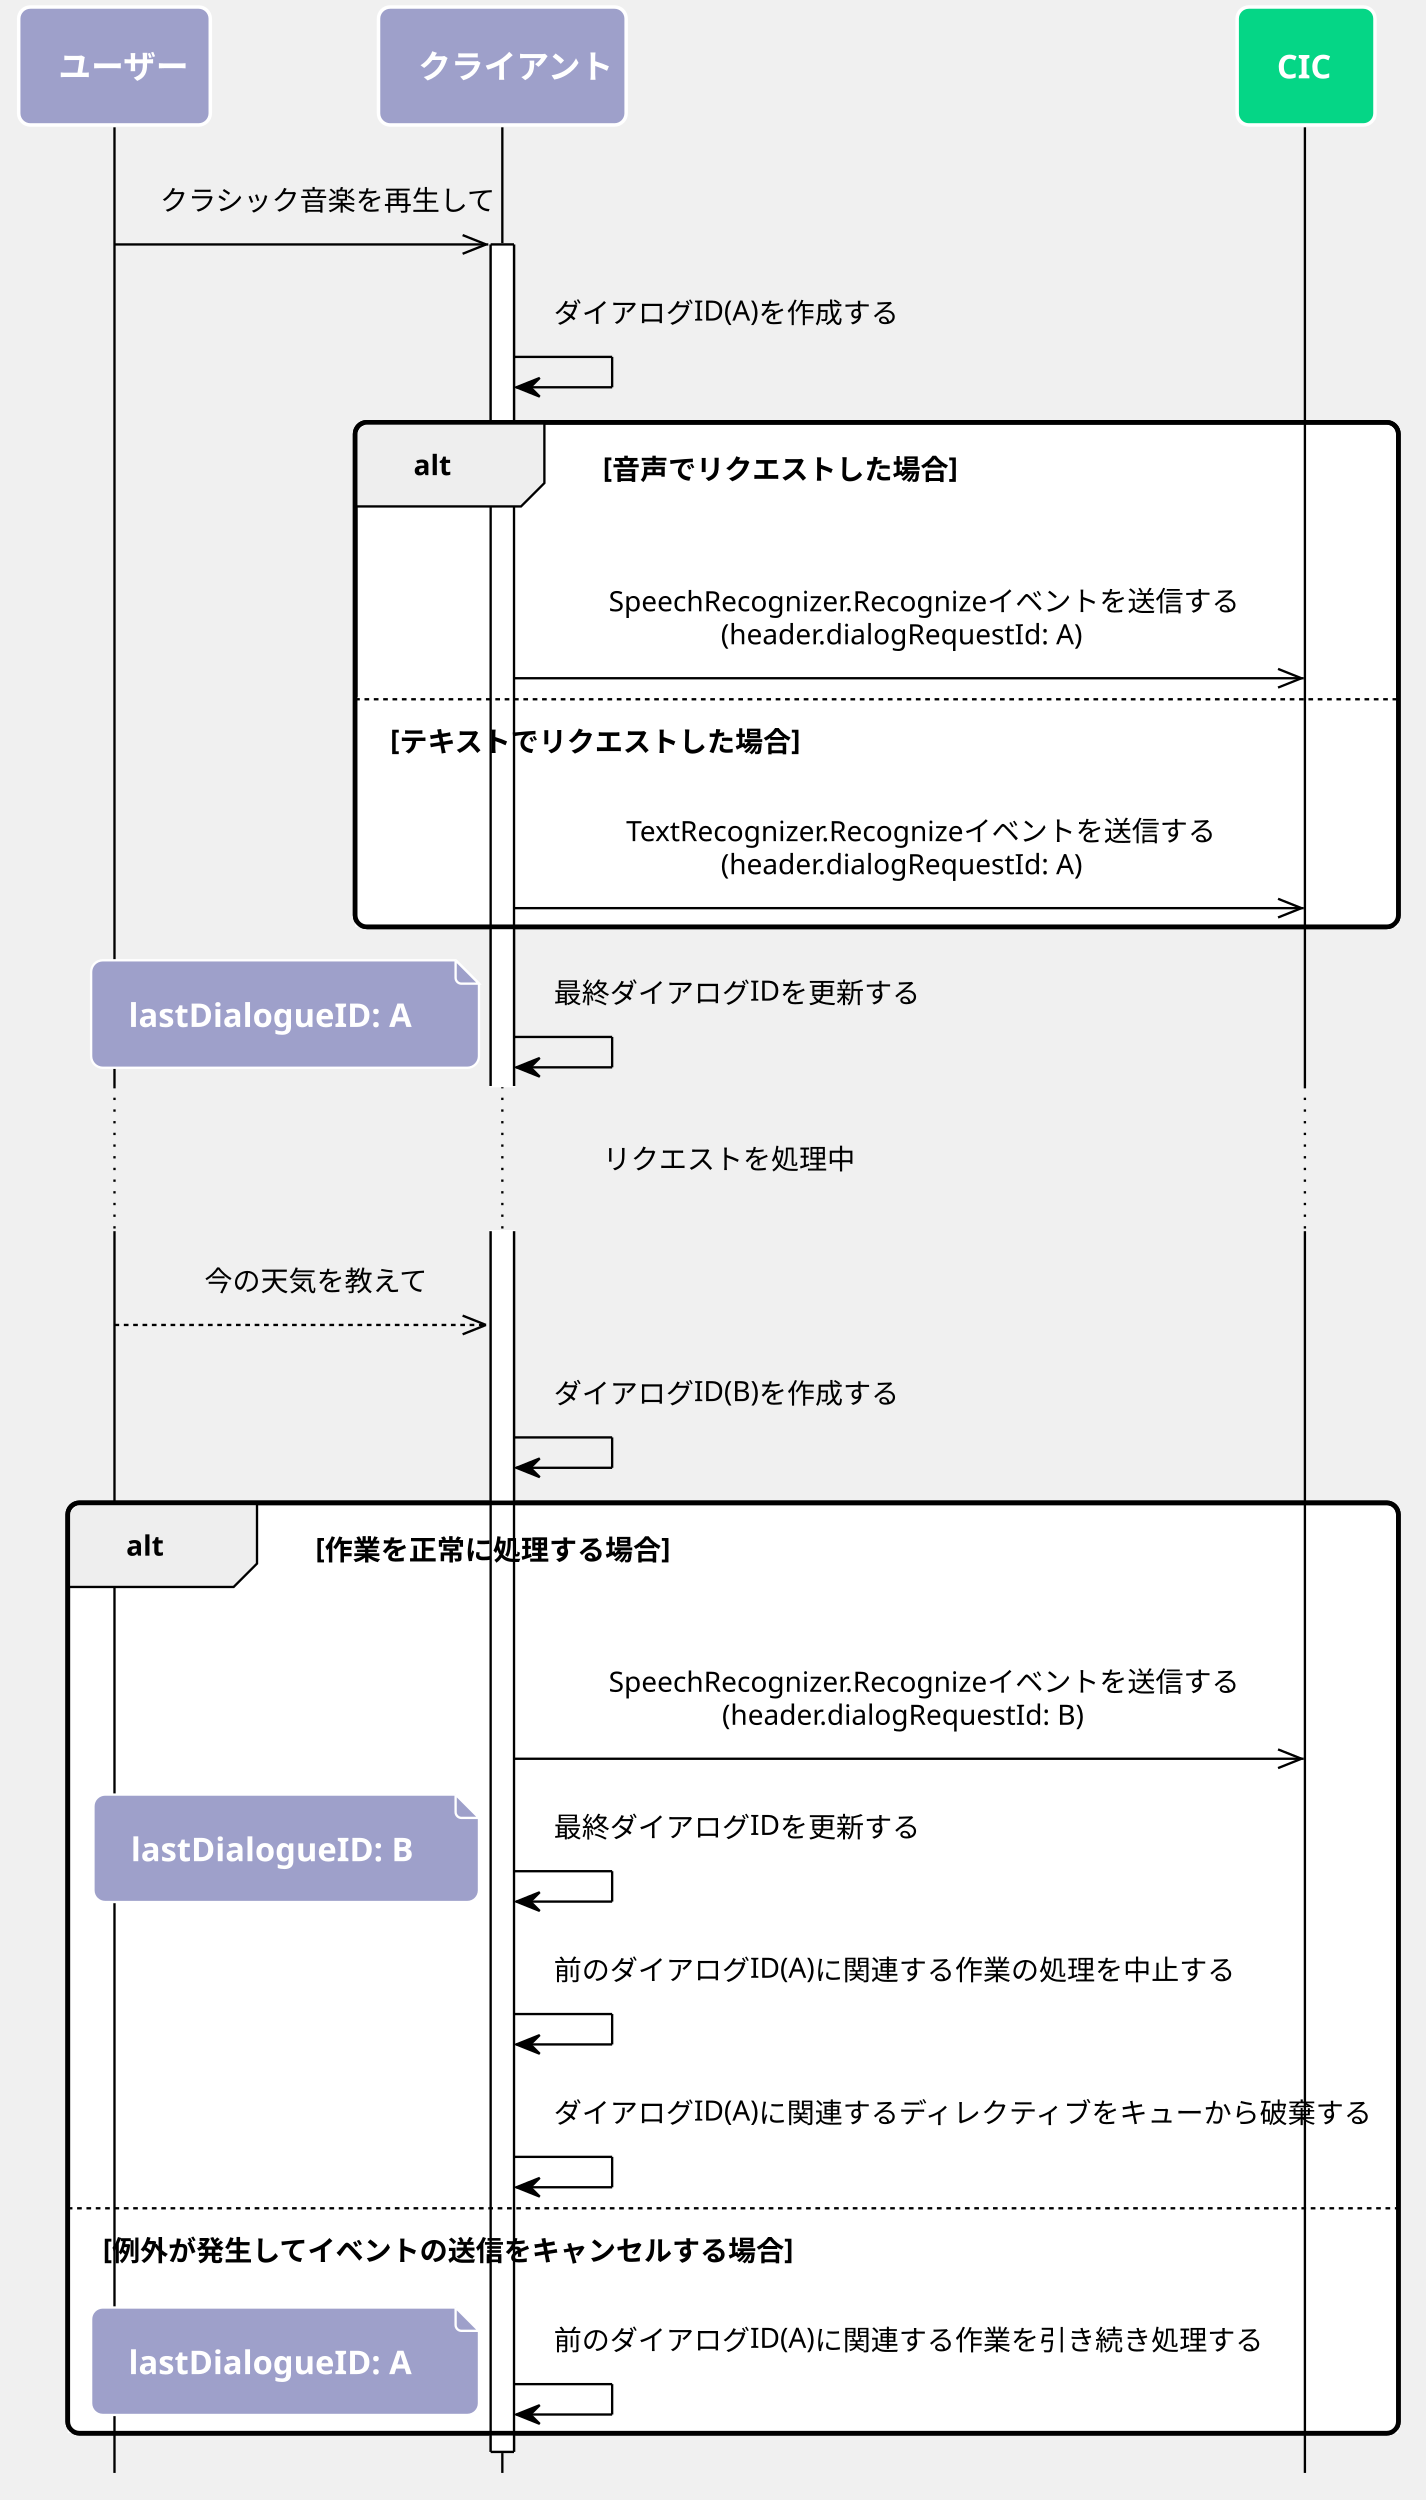
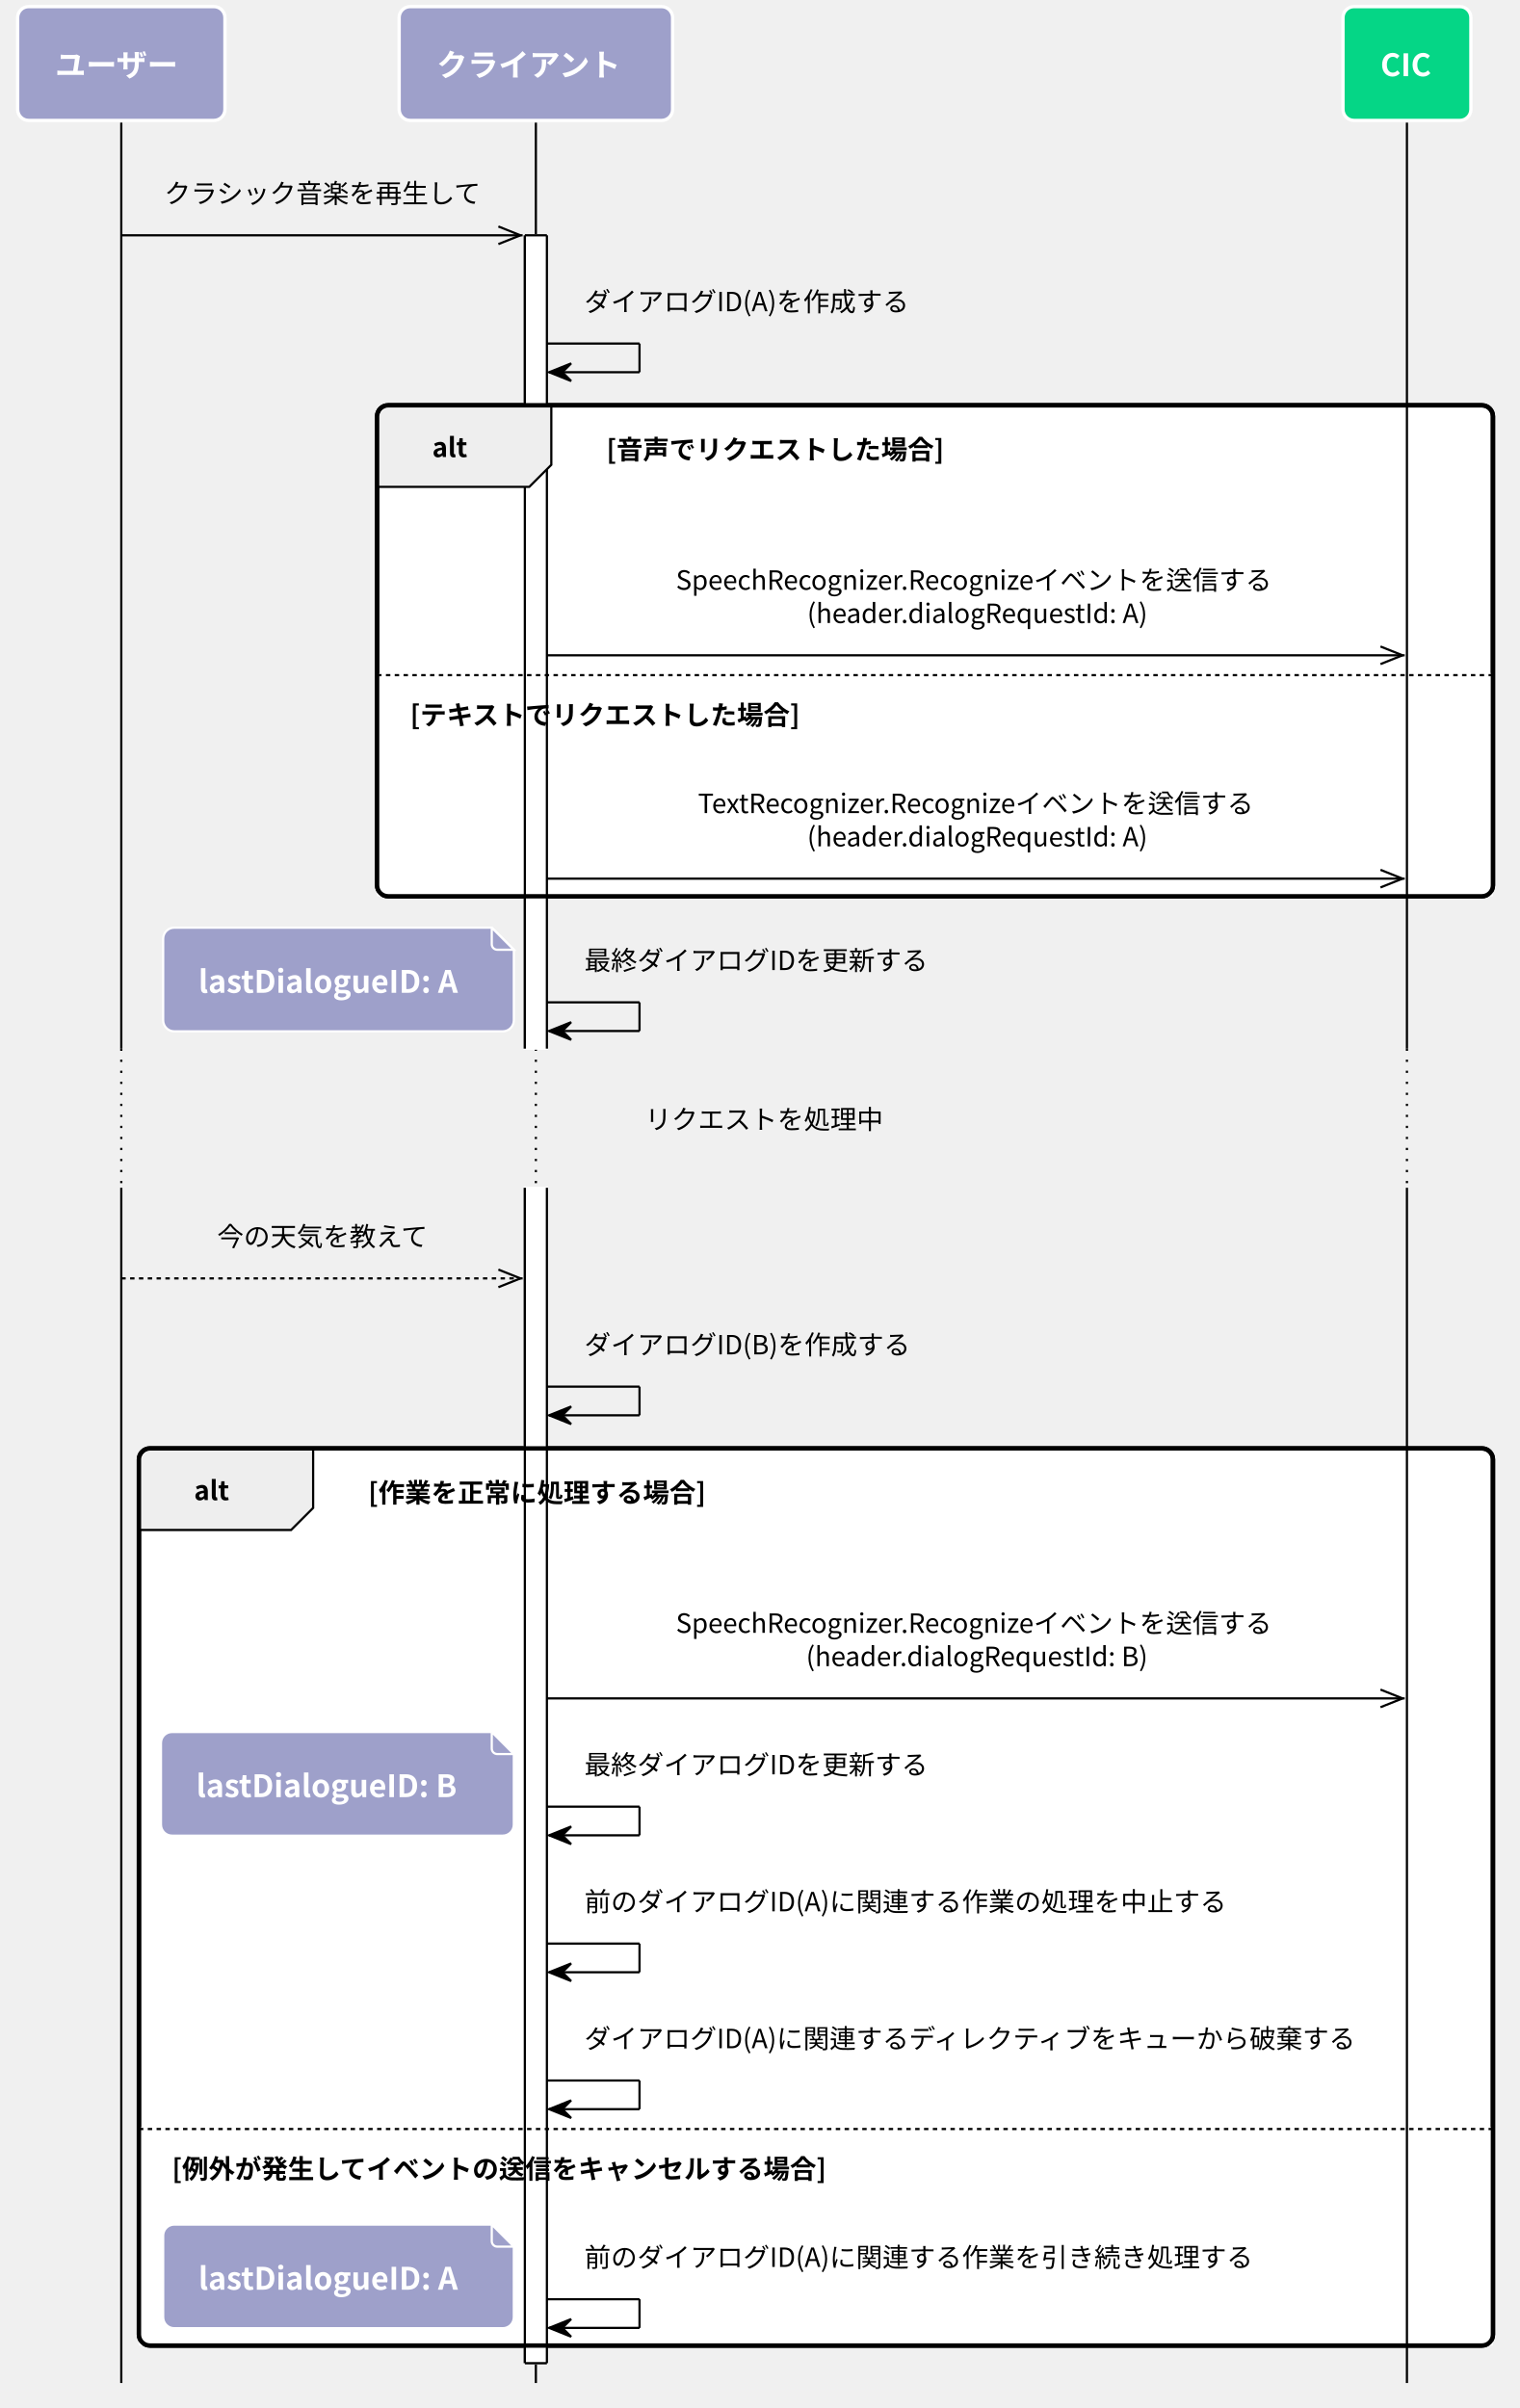
- <svg xmlns="http://www.w3.org/2000/svg" contentScriptType="application/ecmascript" contentStyleType="text/css" height="1070px" preserveAspectRatio="none" style="width:610px;height:1070px;" version="1.1" viewBox="0 0 610 1070" width="610px" zoomAndPan="magnify">
+ <svg xmlns="http://www.w3.org/2000/svg" contentScriptType="application/ecmascript" contentStyleType="text/css" height="1092px" preserveAspectRatio="none" style="width:689px;height:1092px;" version="1.1" viewBox="0 0 689 1092" width="689px" zoomAndPan="magnify">
  <defs />
  <g>
-     <rect fill="#FFFFFF" height="360.195" style="stroke: #FFFFFF; stroke-width: 1.0;" width="10" x="210" y="104.621" />
-     <line style="stroke: #000000; stroke-width: 1.0;" x1="210" x2="210" y1="104.621" y2="464.816" />
-     <line style="stroke: #000000; stroke-width: 1.0;" x1="220" x2="220" y1="104.621" y2="464.816" />
-     <line style="stroke: #000000; stroke-width: 1.0;" x1="210" x2="220" y1="104.621" y2="104.621" />
-     <rect fill="#FFFFFF" height="522.461" style="stroke: #FFFFFF; stroke-width: 1.0;" width="10" x="210" y="526.949" />
-     <line style="stroke: #000000; stroke-width: 1.0;" x1="210" x2="210" y1="526.949" y2="1049.41" />
-     <line style="stroke: #000000; stroke-width: 1.0;" x1="220" x2="220" y1="526.949" y2="1049.41" />
-     <line style="stroke: #000000; stroke-width: 1.0;" x1="210" x2="220" y1="1049.41" y2="1049.41" />
-     <rect fill="#FFFFFF" height="215.93" rx="5" ry="5" style="stroke: #000000; stroke-width: 2.0;" width="446.5" x="152" y="180.754" />
-     <rect fill="#FFFFFF" height="98.398" style="stroke: none; stroke-width: 1.0;" width="446.5" x="152" y="298.285" />
-     <rect fill="#FFFFFF" height="398.195" rx="5" ry="5" style="stroke: #000000; stroke-width: 2.0;" width="569.5" x="29" y="643.215" />
-     <rect fill="#FFFFFF" height="97.266" style="stroke: none; stroke-width: 1.0;" width="569.5" x="29" y="944.144" />
-     <line style="stroke: #000000; stroke-width: 1.0;" x1="49" x2="49" y1="54.488" y2="464.816" />
-     <line style="stroke: #000000; stroke-width: 1.0; stroke-dasharray: 1.0,4.0;" x1="49" x2="49" y1="464.816" y2="526.949" />
-     <line style="stroke: #000000; stroke-width: 1.0;" x1="49" x2="49" y1="526.949" y2="1058.41" />
-     <line style="stroke: #000000; stroke-width: 1.0;" x1="215" x2="215" y1="54.488" y2="464.816" />
-     <line style="stroke: #000000; stroke-width: 1.0; stroke-dasharray: 1.0,4.0;" x1="215" x2="215" y1="464.816" y2="526.949" />
-     <line style="stroke: #000000; stroke-width: 1.0;" x1="215" x2="215" y1="526.949" y2="1058.41" />
-     <line style="stroke: #000000; stroke-width: 1.0;" x1="558.5" x2="558.5" y1="54.488" y2="464.816" />
-     <line style="stroke: #000000; stroke-width: 1.0; stroke-dasharray: 1.0,4.0;" x1="558.5" x2="558.5" y1="464.816" y2="526.949" />
-     <line style="stroke: #000000; stroke-width: 1.0;" x1="558.5" x2="558.5" y1="526.949" y2="1058.41" />
-     <rect fill="#9EA0CA" height="50.488" rx="5" ry="5" style="stroke: #FFFFFF; stroke-width: 1.5;" width="82" x="8" y="3" />
-     <text fill="#FFFFFF" font-family="&quot;Malgun Gothic&quot;, sans-serif" font-size="14" font-weight="bold" lengthAdjust="spacingAndGlyphs" textLength="48" x="25" y="33.535">ユーザー</text>
-     <rect fill="#9EA0CA" height="50.488" rx="5" ry="5" style="stroke: #FFFFFF; stroke-width: 1.5;" width="106" x="162" y="3" />
-     <text fill="#FFFFFF" font-family="&quot;Malgun Gothic&quot;, sans-serif" font-size="14" font-weight="bold" lengthAdjust="spacingAndGlyphs" textLength="72" x="179" y="33.535">クライアント</text>
-     <rect fill="#05D686" height="50.488" rx="5" ry="5" style="stroke: #FFFFFF; stroke-width: 1.5;" width="59" x="529.5" y="3" />
-     <text fill="#FFFFFF" font-family="&quot;Malgun Gothic&quot;, sans-serif" font-size="14" font-weight="bold" lengthAdjust="spacingAndGlyphs" textLength="25" x="546.5" y="33.535">CIC</text>
-     <rect fill="#FFFFFF" height="360.195" style="stroke: #FFFFFF; stroke-width: 1.0;" width="10" x="210" y="104.621" />
-     <line style="stroke: #000000; stroke-width: 1.0;" x1="210" x2="210" y1="104.621" y2="464.816" />
-     <line style="stroke: #000000; stroke-width: 1.0;" x1="220" x2="220" y1="104.621" y2="464.816" />
-     <line style="stroke: #000000; stroke-width: 1.0;" x1="210" x2="220" y1="104.621" y2="104.621" />
-     <rect fill="#FFFFFF" height="522.461" style="stroke: #FFFFFF; stroke-width: 1.0;" width="10" x="210" y="526.949" />
-     <line style="stroke: #000000; stroke-width: 1.0;" x1="210" x2="210" y1="526.949" y2="1049.41" />
-     <line style="stroke: #000000; stroke-width: 1.0;" x1="220" x2="220" y1="526.949" y2="1049.41" />
-     <line style="stroke: #000000; stroke-width: 1.0;" x1="210" x2="220" y1="1049.41" y2="1049.41" />
-     <line style="stroke: #000000; stroke-width: 1.0;" x1="208" x2="198" y1="104.621" y2="100.621" />
-     <line style="stroke: #000000; stroke-width: 1.0;" x1="208" x2="198" y1="104.621" y2="108.621" />
-     <line style="stroke: #000000; stroke-width: 1.0;" x1="49" x2="209" y1="104.621" y2="104.621" />
-     <text fill="#000000" font-family="&quot;Malgun Gothic&quot;, sans-serif" font-size="12" lengthAdjust="spacingAndGlyphs" textLength="122" x="68.5" y="90.09">クラシック音楽を再生して</text>
-     <line style="stroke: #000000; stroke-width: 1.0;" x1="220" x2="262" y1="152.754" y2="152.754" />
-     <line style="stroke: #000000; stroke-width: 1.0;" x1="262" x2="262" y1="152.754" y2="165.754" />
-     <line style="stroke: #000000; stroke-width: 1.0;" x1="221" x2="262" y1="165.754" y2="165.754" />
-     <polygon fill="#000000" points="231,161.754,221,165.754,231,169.754,227,165.754" style="stroke: #000000; stroke-width: 1.0;" />
-     <text fill="#000000" font-family="&quot;Malgun Gothic&quot;, sans-serif" font-size="12" lengthAdjust="spacingAndGlyphs" textLength="128" x="237" y="138.223">ダイアログID(A)を作成する</text>
-     <path d="M157,180.754 L233,180.754 L233,206.754 L223,216.754 L152,216.754 L152,185.754 " fill="#EEEEEE" style="stroke: #000000; stroke-width: 1.0;" />
-     <rect fill="none" height="215.93" rx="5" ry="5" style="stroke: #000000; stroke-width: 2.0;" width="446.5" x="152" y="180.754" />
-     <text fill="#000000" font-family="&quot;Malgun Gothic&quot;, sans-serif" font-size="12" font-weight="bold" lengthAdjust="spacingAndGlyphs" textLength="16" x="177" y="203.356">alt</text>
-     <text fill="#000000" font-family="&quot;Malgun Gothic&quot;, sans-serif" font-size="12" font-weight="bold" lengthAdjust="spacingAndGlyphs" textLength="130" x="258" y="204.356">[音声でリクエストした場合]</text>
-     <line style="stroke: #000000; stroke-width: 1.0;" x1="557" x2="547" y1="290.285" y2="286.285" />
-     <line style="stroke: #000000; stroke-width: 1.0;" x1="557" x2="547" y1="290.285" y2="294.285" />
-     <line style="stroke: #000000; stroke-width: 1.0;" x1="220" x2="558" y1="290.285" y2="290.285" />
-     <text fill="#000000" font-family="&quot;Malgun Gothic&quot;, sans-serif" font-size="12" lengthAdjust="spacingAndGlyphs" textLength="258" x="260.5" y="261.621">SpeechRecognizer.Recognizeイベントを送信する</text>
-     <text fill="#000000" font-family="&quot;Malgun Gothic&quot;, sans-serif" font-size="12" lengthAdjust="spacingAndGlyphs" textLength="162" x="308.5" y="275.754">(header.dialogRequestId: A)</text>
-     <line style="stroke: #000000; stroke-width: 1.0; stroke-dasharray: 2.0,2.0;" x1="152" x2="598.5" y1="299.285" y2="299.285" />
-     <text fill="#000000" font-family="&quot;Malgun Gothic&quot;, sans-serif" font-size="12" font-weight="bold" lengthAdjust="spacingAndGlyphs" textLength="148" x="167" y="320.887">[テキストでリクエストした場合]</text>
-     <line style="stroke: #000000; stroke-width: 1.0;" x1="557" x2="547" y1="388.684" y2="384.684" />
-     <line style="stroke: #000000; stroke-width: 1.0;" x1="557" x2="547" y1="388.684" y2="392.684" />
-     <line style="stroke: #000000; stroke-width: 1.0;" x1="220" x2="558" y1="388.684" y2="388.684" />
-     <text fill="#000000" font-family="&quot;Malgun Gothic&quot;, sans-serif" font-size="12" lengthAdjust="spacingAndGlyphs" textLength="243" x="268" y="360.019">TextRecognizer.Recognizeイベントを送信する</text>
-     <text fill="#000000" font-family="&quot;Malgun Gothic&quot;, sans-serif" font-size="12" lengthAdjust="spacingAndGlyphs" textLength="162" x="308.5" y="374.152">(header.dialogRequestId: A)</text>
-     <line style="stroke: #000000; stroke-width: 1.0;" x1="220" x2="262" y1="443.816" y2="443.816" />
-     <line style="stroke: #000000; stroke-width: 1.0;" x1="262" x2="262" y1="443.816" y2="456.816" />
-     <line style="stroke: #000000; stroke-width: 1.0;" x1="221" x2="262" y1="456.816" y2="456.816" />
-     <polygon fill="#000000" points="231,452.816,221,456.816,231,460.816,227,456.816" style="stroke: #000000; stroke-width: 1.0;" />
-     <text fill="#000000" font-family="&quot;Malgun Gothic&quot;, sans-serif" font-size="12" lengthAdjust="spacingAndGlyphs" textLength="132" x="237" y="429.285">最終ダイアログIDを更新する</text>
-     <path d="M39,416.006 L39,452.006 A5,5 0 0 0 44,457.006 L200,457.006 A5,5 0 0 0 205,452.006 L205,421.006 L195,411.006 L44,411.006 A5,5 0 0 0 39,416.006 " fill="#9EA0CA" style="stroke: #FFFFFF; stroke-width: 1.0;" />
-     <path d="M195,411.006 L195,418.506 A2.5,2.5 0 0 0 197.5,421.006 L205,421.006 L195,411.006 " fill="#9EA0CA" style="stroke: #FFFFFF; stroke-width: 1.0;" />
-     <text fill="#FFFFFF" font-family="&quot;Malgun Gothic&quot;, sans-serif" font-size="14" font-weight="bold" lengthAdjust="spacingAndGlyphs" textLength="125" x="55" y="439.541">lastDialogueID: A</text>
-     <text fill="#000000" font-family="&quot;Malgun Gothic&quot;, sans-serif" font-size="12" lengthAdjust="spacingAndGlyphs" textLength="92" x="258" y="500.418">リクエストを処理中</text>
-     <line style="stroke: #000000; stroke-width: 1.0;" x1="208" x2="198" y1="567.082" y2="563.082" />
-     <line style="stroke: #000000; stroke-width: 1.0;" x1="208" x2="198" y1="567.082" y2="571.082" />
-     <line style="stroke: #000000; stroke-width: 1.0; stroke-dasharray: 2.0,2.0;" x1="49" x2="209" y1="567.082" y2="567.082" />
-     <text fill="#000000" font-family="&quot;Malgun Gothic&quot;, sans-serif" font-size="12" lengthAdjust="spacingAndGlyphs" textLength="84" x="87.5" y="552.551">今の天気を教えて</text>
-     <line style="stroke: #000000; stroke-width: 1.0;" x1="220" x2="262" y1="615.215" y2="615.215" />
-     <line style="stroke: #000000; stroke-width: 1.0;" x1="262" x2="262" y1="615.215" y2="628.215" />
-     <line style="stroke: #000000; stroke-width: 1.0;" x1="221" x2="262" y1="628.215" y2="628.215" />
-     <polygon fill="#000000" points="231,624.215,221,628.215,231,632.215,227,628.215" style="stroke: #000000; stroke-width: 1.0;" />
-     <text fill="#000000" font-family="&quot;Malgun Gothic&quot;, sans-serif" font-size="12" lengthAdjust="spacingAndGlyphs" textLength="127" x="237" y="600.684">ダイアログID(B)を作成する</text>
-     <path d="M34,643.215 L110,643.215 L110,669.215 L100,679.215 L29,679.215 L29,648.215 " fill="#EEEEEE" style="stroke: #000000; stroke-width: 1.0;" />
-     <rect fill="none" height="398.195" rx="5" ry="5" style="stroke: #000000; stroke-width: 2.0;" width="569.5" x="29" y="643.215" />
-     <text fill="#000000" font-family="&quot;Malgun Gothic&quot;, sans-serif" font-size="12" font-weight="bold" lengthAdjust="spacingAndGlyphs" textLength="16" x="54" y="665.816">alt</text>
-     <text fill="#000000" font-family="&quot;Malgun Gothic&quot;, sans-serif" font-size="12" font-weight="bold" lengthAdjust="spacingAndGlyphs" textLength="130" x="135" y="666.816">[作業を正常に処理する場合]</text>
-     <line style="stroke: #000000; stroke-width: 1.0;" x1="557" x2="547" y1="752.746" y2="748.746" />
-     <line style="stroke: #000000; stroke-width: 1.0;" x1="557" x2="547" y1="752.746" y2="756.746" />
-     <line style="stroke: #000000; stroke-width: 1.0;" x1="220" x2="558" y1="752.746" y2="752.746" />
-     <text fill="#000000" font-family="&quot;Malgun Gothic&quot;, sans-serif" font-size="12" lengthAdjust="spacingAndGlyphs" textLength="258" x="260.5" y="724.082">SpeechRecognizer.Recognizeイベントを送信する</text>
-     <text fill="#000000" font-family="&quot;Malgun Gothic&quot;, sans-serif" font-size="12" lengthAdjust="spacingAndGlyphs" textLength="161" x="309" y="738.215">(header.dialogRequestId: B)</text>
-     <line style="stroke: #000000; stroke-width: 1.0;" x1="220" x2="262" y1="800.879" y2="800.879" />
-     <line style="stroke: #000000; stroke-width: 1.0;" x1="262" x2="262" y1="800.879" y2="813.879" />
-     <line style="stroke: #000000; stroke-width: 1.0;" x1="221" x2="262" y1="813.879" y2="813.879" />
-     <polygon fill="#000000" points="231,809.879,221,813.879,231,817.879,227,813.879" style="stroke: #000000; stroke-width: 1.0;" />
-     <text fill="#000000" font-family="&quot;Malgun Gothic&quot;, sans-serif" font-size="12" lengthAdjust="spacingAndGlyphs" textLength="132" x="237" y="786.348">最終ダイアログIDを更新する</text>
-     <path d="M40,773.068 L40,809.068 A5,5 0 0 0 45,814.068 L200,814.068 A5,5 0 0 0 205,809.068 L205,778.068 L195,768.068 L45,768.068 A5,5 0 0 0 40,773.068 " fill="#9EA0CA" style="stroke: #FFFFFF; stroke-width: 1.0;" />
-     <path d="M195,768.068 L195,775.568 A2.5,2.5 0 0 0 197.5,778.068 L205,778.068 L195,768.068 " fill="#9EA0CA" style="stroke: #FFFFFF; stroke-width: 1.0;" />
-     <text fill="#FFFFFF" font-family="&quot;Malgun Gothic&quot;, sans-serif" font-size="14" font-weight="bold" lengthAdjust="spacingAndGlyphs" textLength="124" x="56" y="796.604">lastDialogueID: B</text>
-     <line style="stroke: #000000; stroke-width: 1.0;" x1="220" x2="262" y1="862.012" y2="862.012" />
-     <line style="stroke: #000000; stroke-width: 1.0;" x1="262" x2="262" y1="862.012" y2="875.012" />
-     <line style="stroke: #000000; stroke-width: 1.0;" x1="221" x2="262" y1="875.012" y2="875.012" />
-     <polygon fill="#000000" points="231,871.012,221,875.012,231,879.012,227,875.012" style="stroke: #000000; stroke-width: 1.0;" />
-     <text fill="#000000" font-family="&quot;Malgun Gothic&quot;, sans-serif" font-size="12" lengthAdjust="spacingAndGlyphs" textLength="252" x="237" y="847.481">前のダイアログID(A)に関連する作業の処理を中止する</text>
-     <line style="stroke: #000000; stroke-width: 1.0;" x1="220" x2="262" y1="923.144" y2="923.144" />
-     <line style="stroke: #000000; stroke-width: 1.0;" x1="262" x2="262" y1="923.144" y2="936.144" />
-     <line style="stroke: #000000; stroke-width: 1.0;" x1="221" x2="262" y1="936.144" y2="936.144" />
-     <polygon fill="#000000" points="231,932.144,221,936.144,231,940.144,227,936.144" style="stroke: #000000; stroke-width: 1.0;" />
-     <text fill="#000000" font-family="&quot;Malgun Gothic&quot;, sans-serif" font-size="12" lengthAdjust="spacingAndGlyphs" textLength="300" x="237" y="908.613">ダイアログID(A)に関連するディレクティブをキューから破棄する</text>
-     <line style="stroke: #000000; stroke-width: 1.0; stroke-dasharray: 2.0,2.0;" x1="29" x2="598.5" y1="945.144" y2="945.144" />
-     <text fill="#000000" font-family="&quot;Malgun Gothic&quot;, sans-serif" font-size="12" font-weight="bold" lengthAdjust="spacingAndGlyphs" textLength="250" x="44" y="966.746">[例外が発生してイベントの送信をキャンセルする場合]</text>
-     <line style="stroke: #000000; stroke-width: 1.0;" x1="220" x2="262" y1="1020.41" y2="1020.41" />
-     <line style="stroke: #000000; stroke-width: 1.0;" x1="262" x2="262" y1="1020.41" y2="1033.41" />
-     <line style="stroke: #000000; stroke-width: 1.0;" x1="221" x2="262" y1="1033.41" y2="1033.41" />
-     <polygon fill="#000000" points="231,1029.41,221,1033.41,231,1037.41,227,1033.41" style="stroke: #000000; stroke-width: 1.0;" />
-     <text fill="#000000" font-family="&quot;Malgun Gothic&quot;, sans-serif" font-size="12" lengthAdjust="spacingAndGlyphs" textLength="264" x="237" y="1005.879">前のダイアログID(A)に関連する作業を引き続き処理する</text>
-     <path d="M39,992.6 L39,1028.6 A5,5 0 0 0 44,1033.6 L200,1033.6 A5,5 0 0 0 205,1028.6 L205,997.6 L195,987.6 L44,987.6 A5,5 0 0 0 39,992.6 " fill="#9EA0CA" style="stroke: #FFFFFF; stroke-width: 1.0;" />
-     <path d="M195,987.6 L195,995.1 A2.5,2.5 0 0 0 197.5,997.6 L205,997.6 L195,987.6 " fill="#9EA0CA" style="stroke: #FFFFFF; stroke-width: 1.0;" />
-     <text fill="#FFFFFF" font-family="&quot;Malgun Gothic&quot;, sans-serif" font-size="14" font-weight="bold" lengthAdjust="spacingAndGlyphs" textLength="125" x="55" y="1016.135">lastDialogueID: A</text>
+     <rect fill="#FFFFFF" height="368.844" style="stroke: #FFFFFF; stroke-width: 1.0;" width="10" x="238" y="106.703" />
+     <line style="stroke: #000000; stroke-width: 1.0;" x1="238" x2="238" y1="106.703" y2="475.547" />
+     <line style="stroke: #000000; stroke-width: 1.0;" x1="248" x2="248" y1="106.703" y2="475.547" />
+     <line style="stroke: #000000; stroke-width: 1.0;" x1="238" x2="248" y1="106.703" y2="106.703" />
+     <rect fill="#FFFFFF" height="533.031" style="stroke: #FFFFFF; stroke-width: 1.0;" width="10" x="238" y="538.641" />
+     <line style="stroke: #000000; stroke-width: 1.0;" x1="238" x2="238" y1="538.641" y2="1071.672" />
+     <line style="stroke: #000000; stroke-width: 1.0;" x1="248" x2="248" y1="538.641" y2="1071.672" />
+     <line style="stroke: #000000; stroke-width: 1.0;" x1="238" x2="248" y1="1071.672" y2="1071.672" />
+     <rect fill="#FFFFFF" height="222.656" rx="5" ry="5" style="stroke: #000000; stroke-width: 2.0;" width="506" x="171" y="183.797" />
+     <rect fill="#FFFFFF" height="101.281" style="stroke: none; stroke-width: 1.0;" width="506" x="171" y="305.172" />
+     <rect fill="#FFFFFF" height="406.844" rx="5" ry="5" style="stroke: #000000; stroke-width: 2.0;" width="614" x="63" y="656.828" />
+     <rect fill="#FFFFFF" height="99.188" style="stroke: none; stroke-width: 1.0;" width="614" x="63" y="964.484" />
+     <line style="stroke: #000000; stroke-width: 1.0;" x1="55" x2="55" y1="55.609" y2="475.547" />
+     <line style="stroke: #000000; stroke-width: 1.0; stroke-dasharray: 1.0,4.0;" x1="55" x2="55" y1="475.547" y2="538.641" />
+     <line style="stroke: #000000; stroke-width: 1.0;" x1="55" x2="55" y1="538.641" y2="1080.672" />
+     <line style="stroke: #000000; stroke-width: 1.0;" x1="243" x2="243" y1="55.609" y2="475.547" />
+     <line style="stroke: #000000; stroke-width: 1.0; stroke-dasharray: 1.0,4.0;" x1="243" x2="243" y1="475.547" y2="538.641" />
+     <line style="stroke: #000000; stroke-width: 1.0;" x1="243" x2="243" y1="538.641" y2="1080.672" />
+     <line style="stroke: #000000; stroke-width: 1.0;" x1="638" x2="638" y1="55.609" y2="475.547" />
+     <line style="stroke: #000000; stroke-width: 1.0; stroke-dasharray: 1.0,4.0;" x1="638" x2="638" y1="475.547" y2="538.641" />
+     <line style="stroke: #000000; stroke-width: 1.0;" x1="638" x2="638" y1="538.641" y2="1080.672" />
+     <rect fill="#9EA0CA" height="51.609" rx="5" ry="5" style="stroke: #FFFFFF; stroke-width: 1.5;" width="94" x="8" y="3" />
+     <text fill="#FFFFFF" font-family="Noto Sans CJK KR" font-size="14" font-weight="bold" lengthAdjust="spacingAndGlyphs" textLength="60" x="25" y="34.533">ユーザー</text>
+     <rect fill="#9EA0CA" height="51.609" rx="5" ry="5" style="stroke: #FFFFFF; stroke-width: 1.5;" width="124" x="181" y="3" />
+     <text fill="#FFFFFF" font-family="Noto Sans CJK KR" font-size="14" font-weight="bold" lengthAdjust="spacingAndGlyphs" textLength="90" x="198" y="34.533">クライアント</text>
+     <rect fill="#05D686" height="51.609" rx="5" ry="5" style="stroke: #FFFFFF; stroke-width: 1.5;" width="58" x="609" y="3" />
+     <text fill="#FFFFFF" font-family="Noto Sans CJK KR" font-size="14" font-weight="bold" lengthAdjust="spacingAndGlyphs" textLength="24" x="626" y="34.533">CIC</text>
+     <rect fill="#FFFFFF" height="368.844" style="stroke: #FFFFFF; stroke-width: 1.0;" width="10" x="238" y="106.703" />
+     <line style="stroke: #000000; stroke-width: 1.0;" x1="238" x2="238" y1="106.703" y2="475.547" />
+     <line style="stroke: #000000; stroke-width: 1.0;" x1="248" x2="248" y1="106.703" y2="475.547" />
+     <line style="stroke: #000000; stroke-width: 1.0;" x1="238" x2="248" y1="106.703" y2="106.703" />
+     <rect fill="#FFFFFF" height="533.031" style="stroke: #FFFFFF; stroke-width: 1.0;" width="10" x="238" y="538.641" />
+     <line style="stroke: #000000; stroke-width: 1.0;" x1="238" x2="238" y1="538.641" y2="1071.672" />
+     <line style="stroke: #000000; stroke-width: 1.0;" x1="248" x2="248" y1="538.641" y2="1071.672" />
+     <line style="stroke: #000000; stroke-width: 1.0;" x1="238" x2="248" y1="1071.672" y2="1071.672" />
+     <line style="stroke: #000000; stroke-width: 1.0;" x1="236" x2="226" y1="106.703" y2="102.703" />
+     <line style="stroke: #000000; stroke-width: 1.0;" x1="236" x2="226" y1="106.703" y2="110.703" />
+     <line style="stroke: #000000; stroke-width: 1.0;" x1="55" x2="237" y1="106.703" y2="106.703" />
+     <text fill="#000000" font-family="Noto Sans CJK KR" font-size="12" lengthAdjust="spacingAndGlyphs" textLength="144" x="74.5" y="92.066">クラシック音楽を再生して</text>
+     <line style="stroke: #000000; stroke-width: 1.0;" x1="248" x2="290" y1="155.797" y2="155.797" />
+     <line style="stroke: #000000; stroke-width: 1.0;" x1="290" x2="290" y1="155.797" y2="168.797" />
+     <line style="stroke: #000000; stroke-width: 1.0;" x1="249" x2="290" y1="168.797" y2="168.797" />
+     <polygon fill="#000000" points="259,164.797,249,168.797,259,172.797,255,168.797" style="stroke: #000000; stroke-width: 1.0;" />
+     <text fill="#000000" font-family="Noto Sans CJK KR" font-size="12" lengthAdjust="spacingAndGlyphs" textLength="147" x="265" y="141.16">ダイアログID(A)を作成する</text>
+     <path d="M176,183.797 L250,183.797 L250,210.797 L240,220.797 L171,220.797 L171,188.797 " fill="#EEEEEE" style="stroke: #000000; stroke-width: 1.0;" />
+     <rect fill="none" height="222.656" rx="5" ry="5" style="stroke: #000000; stroke-width: 2.0;" width="506" x="171" y="183.797" />
+     <text fill="#000000" font-family="Noto Sans CJK KR" font-size="12" font-weight="bold" lengthAdjust="spacingAndGlyphs" textLength="14" x="196" y="207.254">alt</text>
+     <text fill="#000000" font-family="Noto Sans CJK KR" font-size="12" font-weight="bold" lengthAdjust="spacingAndGlyphs" textLength="164" x="275" y="208.254">[音声でリクエストした場合]</text>
+     <line style="stroke: #000000; stroke-width: 1.0;" x1="636" x2="626" y1="297.172" y2="293.172" />
+     <line style="stroke: #000000; stroke-width: 1.0;" x1="636" x2="626" y1="297.172" y2="301.172" />
+     <line style="stroke: #000000; stroke-width: 1.0;" x1="248" x2="637" y1="297.172" y2="297.172" />
+     <text fill="#000000" font-family="Noto Sans CJK KR" font-size="12" lengthAdjust="spacingAndGlyphs" textLength="273" x="306.5" y="267.441">SpeechRecognizer.Recognizeイベントを送信する</text>
+     <text fill="#000000" font-family="Noto Sans CJK KR" font-size="12" lengthAdjust="spacingAndGlyphs" textLength="154" x="366" y="282.535">(header.dialogRequestId: A)</text>
+     <line style="stroke: #000000; stroke-width: 1.0; stroke-dasharray: 2.0,2.0;" x1="171" x2="677" y1="306.172" y2="306.172" />
+     <text fill="#000000" font-family="Noto Sans CJK KR" font-size="12" font-weight="bold" lengthAdjust="spacingAndGlyphs" textLength="190" x="186" y="328.629">[テキストでリクエストした場合]</text>
+     <line style="stroke: #000000; stroke-width: 1.0;" x1="636" x2="626" y1="398.453" y2="394.453" />
+     <line style="stroke: #000000; stroke-width: 1.0;" x1="636" x2="626" y1="398.453" y2="402.453" />
+     <line style="stroke: #000000; stroke-width: 1.0;" x1="248" x2="637" y1="398.453" y2="398.453" />
+     <text fill="#000000" font-family="Noto Sans CJK KR" font-size="12" lengthAdjust="spacingAndGlyphs" textLength="253" x="316.5" y="368.723">TextRecognizer.Recognizeイベントを送信する</text>
+     <text fill="#000000" font-family="Noto Sans CJK KR" font-size="12" lengthAdjust="spacingAndGlyphs" textLength="154" x="366" y="383.816">(header.dialogRequestId: A)</text>
+     <line style="stroke: #000000; stroke-width: 1.0;" x1="248" x2="290" y1="454.547" y2="454.547" />
+     <line style="stroke: #000000; stroke-width: 1.0;" x1="290" x2="290" y1="454.547" y2="467.547" />
+     <line style="stroke: #000000; stroke-width: 1.0;" x1="249" x2="290" y1="467.547" y2="467.547" />
+     <polygon fill="#000000" points="259,463.547,249,467.547,259,471.547,255,467.547" style="stroke: #000000; stroke-width: 1.0;" />
+     <text fill="#000000" font-family="Noto Sans CJK KR" font-size="12" lengthAdjust="spacingAndGlyphs" textLength="156" x="265" y="439.91">最終ダイアログIDを更新する</text>
+     <path d="M74,425.695 L74,462.695 A5,5 0 0 0 79,467.695 L228,467.695 A5,5 0 0 0 233,462.695 L233,430.695 L223,420.695 L79,420.695 A5,5 0 0 0 74,425.695 " fill="#9EA0CA" style="stroke: #FFFFFF; stroke-width: 1.0;" />
+     <path d="M223,420.695 L223,428.195 A2.5,2.5 0 0 0 225.5,430.695 L233,430.695 L223,420.695 " fill="#9EA0CA" style="stroke: #FFFFFF; stroke-width: 1.0;" />
+     <text fill="#FFFFFF" font-family="Noto Sans CJK KR" font-size="14" font-weight="bold" lengthAdjust="spacingAndGlyphs" textLength="118" x="90" y="450.228">lastDialogueID: A</text>
+     <text fill="#000000" font-family="Noto Sans CJK KR" font-size="12" lengthAdjust="spacingAndGlyphs" textLength="108" x="292.5" y="512.004">リクエストを処理中</text>
+     <line style="stroke: #000000; stroke-width: 1.0;" x1="236" x2="226" y1="579.734" y2="575.734" />
+     <line style="stroke: #000000; stroke-width: 1.0;" x1="236" x2="226" y1="579.734" y2="583.734" />
+     <line style="stroke: #000000; stroke-width: 1.0; stroke-dasharray: 2.0,2.0;" x1="55" x2="237" y1="579.734" y2="579.734" />
+     <text fill="#000000" font-family="Noto Sans CJK KR" font-size="12" lengthAdjust="spacingAndGlyphs" textLength="96" x="98.5" y="565.098">今の天気を教えて</text>
+     <line style="stroke: #000000; stroke-width: 1.0;" x1="248" x2="290" y1="628.828" y2="628.828" />
+     <line style="stroke: #000000; stroke-width: 1.0;" x1="290" x2="290" y1="628.828" y2="641.828" />
+     <line style="stroke: #000000; stroke-width: 1.0;" x1="249" x2="290" y1="641.828" y2="641.828" />
+     <polygon fill="#000000" points="259,637.828,249,641.828,259,645.828,255,641.828" style="stroke: #000000; stroke-width: 1.0;" />
+     <text fill="#000000" font-family="Noto Sans CJK KR" font-size="12" lengthAdjust="spacingAndGlyphs" textLength="148" x="265" y="614.191">ダイアログID(B)を作成する</text>
+     <path d="M68,656.828 L142,656.828 L142,683.828 L132,693.828 L63,693.828 L63,661.828 " fill="#EEEEEE" style="stroke: #000000; stroke-width: 1.0;" />
+     <rect fill="none" height="406.844" rx="5" ry="5" style="stroke: #000000; stroke-width: 2.0;" width="614" x="63" y="656.828" />
+     <text fill="#000000" font-family="Noto Sans CJK KR" font-size="12" font-weight="bold" lengthAdjust="spacingAndGlyphs" textLength="14" x="88" y="680.285">alt</text>
+     <text fill="#000000" font-family="Noto Sans CJK KR" font-size="12" font-weight="bold" lengthAdjust="spacingAndGlyphs" textLength="164" x="167" y="681.285">[作業を正常に処理する場合]</text>
+     <line style="stroke: #000000; stroke-width: 1.0;" x1="636" x2="626" y1="770.203" y2="766.203" />
+     <line style="stroke: #000000; stroke-width: 1.0;" x1="636" x2="626" y1="770.203" y2="774.203" />
+     <line style="stroke: #000000; stroke-width: 1.0;" x1="248" x2="637" y1="770.203" y2="770.203" />
+     <text fill="#000000" font-family="Noto Sans CJK KR" font-size="12" lengthAdjust="spacingAndGlyphs" textLength="273" x="306.5" y="740.473">SpeechRecognizer.Recognizeイベントを送信する</text>
+     <text fill="#000000" font-family="Noto Sans CJK KR" font-size="12" lengthAdjust="spacingAndGlyphs" textLength="155" x="365.5" y="755.566">(header.dialogRequestId: B)</text>
+     <line style="stroke: #000000; stroke-width: 1.0;" x1="248" x2="290" y1="819.297" y2="819.297" />
+     <line style="stroke: #000000; stroke-width: 1.0;" x1="290" x2="290" y1="819.297" y2="832.297" />
+     <line style="stroke: #000000; stroke-width: 1.0;" x1="249" x2="290" y1="832.297" y2="832.297" />
+     <polygon fill="#000000" points="259,828.297,249,832.297,259,836.297,255,832.297" style="stroke: #000000; stroke-width: 1.0;" />
+     <text fill="#000000" font-family="Noto Sans CJK KR" font-size="12" lengthAdjust="spacingAndGlyphs" textLength="156" x="265" y="804.66">最終ダイアログIDを更新する</text>
+     <path d="M73,790.445 L73,827.445 A5,5 0 0 0 78,832.445 L228,832.445 A5,5 0 0 0 233,827.445 L233,795.445 L223,785.445 L78,785.445 A5,5 0 0 0 73,790.445 " fill="#9EA0CA" style="stroke: #FFFFFF; stroke-width: 1.0;" />
+     <path d="M223,785.445 L223,792.945 A2.5,2.5 0 0 0 225.5,795.445 L233,795.445 L223,785.445 " fill="#9EA0CA" style="stroke: #FFFFFF; stroke-width: 1.0;" />
+     <text fill="#FFFFFF" font-family="Noto Sans CJK KR" font-size="14" font-weight="bold" lengthAdjust="spacingAndGlyphs" textLength="119" x="89" y="814.979">lastDialogueID: B</text>
+     <line style="stroke: #000000; stroke-width: 1.0;" x1="248" x2="290" y1="881.391" y2="881.391" />
+     <line style="stroke: #000000; stroke-width: 1.0;" x1="290" x2="290" y1="881.391" y2="894.391" />
+     <line style="stroke: #000000; stroke-width: 1.0;" x1="249" x2="290" y1="894.391" y2="894.391" />
+     <polygon fill="#000000" points="259,890.391,249,894.391,259,898.391,255,894.391" style="stroke: #000000; stroke-width: 1.0;" />
+     <text fill="#000000" font-family="Noto Sans CJK KR" font-size="12" lengthAdjust="spacingAndGlyphs" textLength="291" x="265" y="866.754">前のダイアログID(A)に関連する作業の処理を中止する</text>
+     <line style="stroke: #000000; stroke-width: 1.0;" x1="248" x2="290" y1="943.484" y2="943.484" />
+     <line style="stroke: #000000; stroke-width: 1.0;" x1="290" x2="290" y1="943.484" y2="956.484" />
+     <line style="stroke: #000000; stroke-width: 1.0;" x1="249" x2="290" y1="956.484" y2="956.484" />
+     <polygon fill="#000000" points="259,952.484,249,956.484,259,960.484,255,956.484" style="stroke: #000000; stroke-width: 1.0;" />
+     <text fill="#000000" font-family="Noto Sans CJK KR" font-size="12" lengthAdjust="spacingAndGlyphs" textLength="351" x="265" y="928.848">ダイアログID(A)に関連するディレクティブをキューから破棄する</text>
+     <line style="stroke: #000000; stroke-width: 1.0; stroke-dasharray: 2.0,2.0;" x1="63" x2="677" y1="965.484" y2="965.484" />
+     <text fill="#000000" font-family="Noto Sans CJK KR" font-size="12" font-weight="bold" lengthAdjust="spacingAndGlyphs" textLength="320" x="78" y="987.941">[例外が発生してイベントの送信をキャンセルする場合]</text>
+     <line style="stroke: #000000; stroke-width: 1.0;" x1="248" x2="290" y1="1042.672" y2="1042.672" />
+     <line style="stroke: #000000; stroke-width: 1.0;" x1="290" x2="290" y1="1042.672" y2="1055.672" />
+     <line style="stroke: #000000; stroke-width: 1.0;" x1="249" x2="290" y1="1055.672" y2="1055.672" />
+     <polygon fill="#000000" points="259,1051.672,249,1055.672,259,1059.672,255,1055.672" style="stroke: #000000; stroke-width: 1.0;" />
+     <text fill="#000000" font-family="Noto Sans CJK KR" font-size="12" lengthAdjust="spacingAndGlyphs" textLength="303" x="265" y="1028.035">前のダイアログID(A)に関連する作業を引き続き処理する</text>
+     <path d="M74,1013.82 L74,1050.82 A5,5 0 0 0 79,1055.82 L228,1055.82 A5,5 0 0 0 233,1050.82 L233,1018.82 L223,1008.82 L79,1008.82 A5,5 0 0 0 74,1013.82 " fill="#9EA0CA" style="stroke: #FFFFFF; stroke-width: 1.0;" />
+     <path d="M223,1008.82 L223,1016.32 A2.5,2.5 0 0 0 225.5,1018.82 L233,1018.82 L223,1008.82 " fill="#9EA0CA" style="stroke: #FFFFFF; stroke-width: 1.0;" />
+     <text fill="#FFFFFF" font-family="Noto Sans CJK KR" font-size="14" font-weight="bold" lengthAdjust="spacingAndGlyphs" textLength="118" x="90" y="1038.353">lastDialogueID: A</text>
  </g>
</svg>
